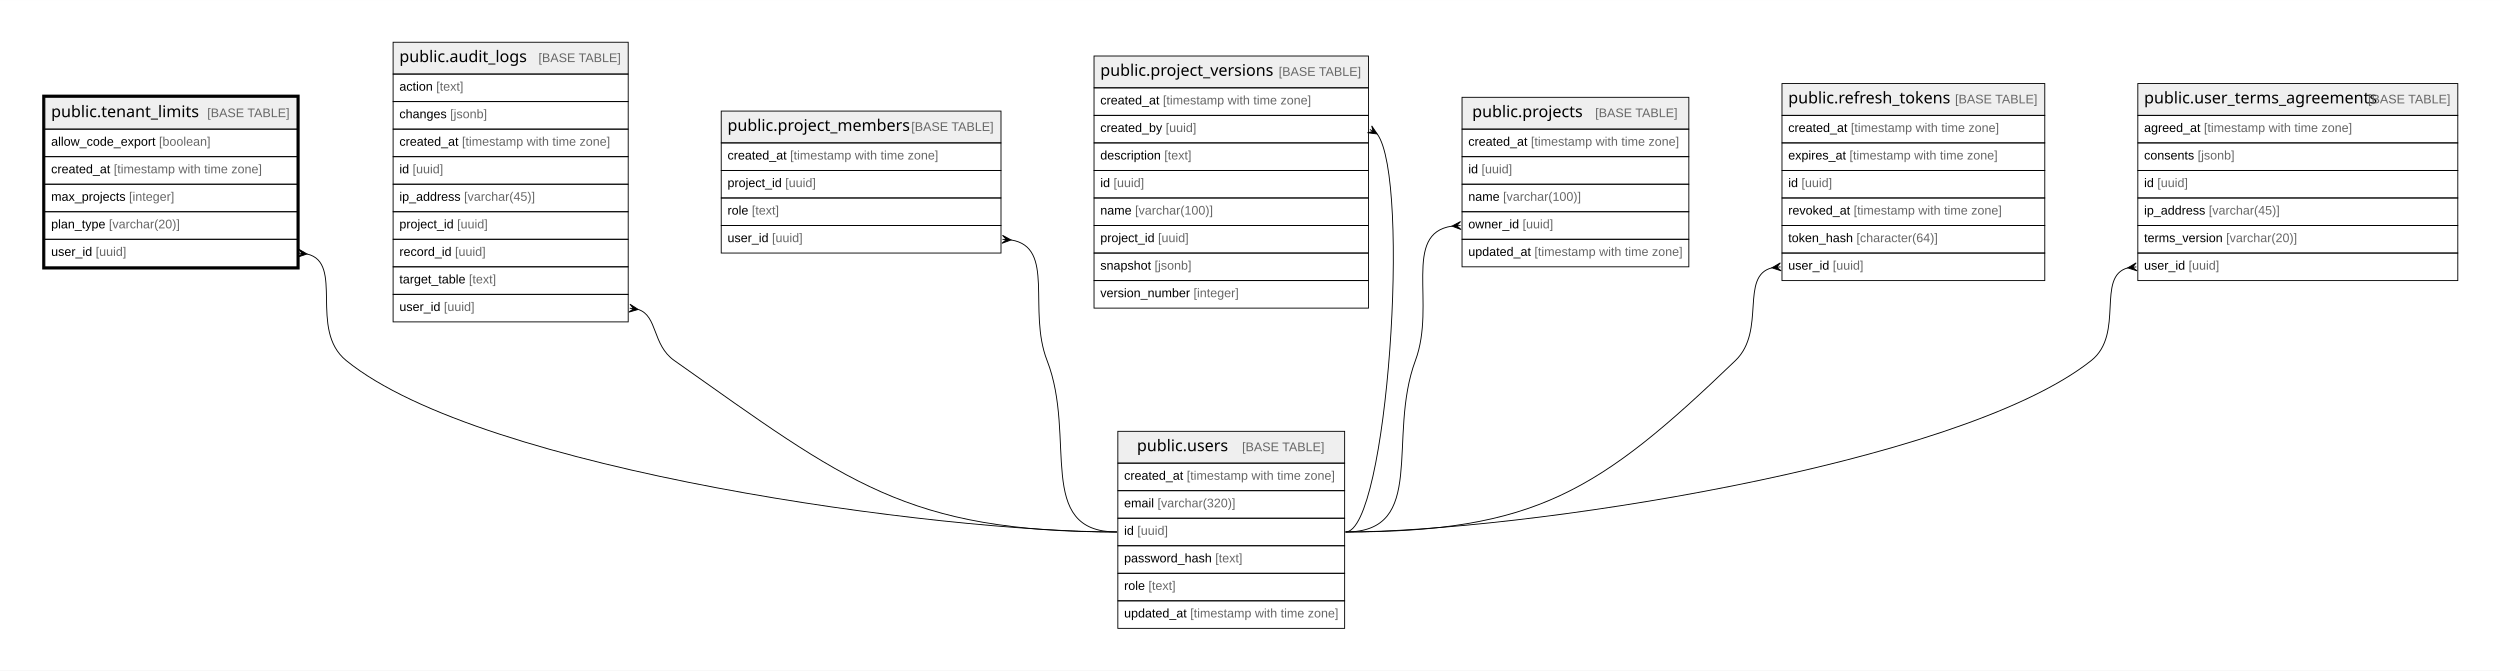
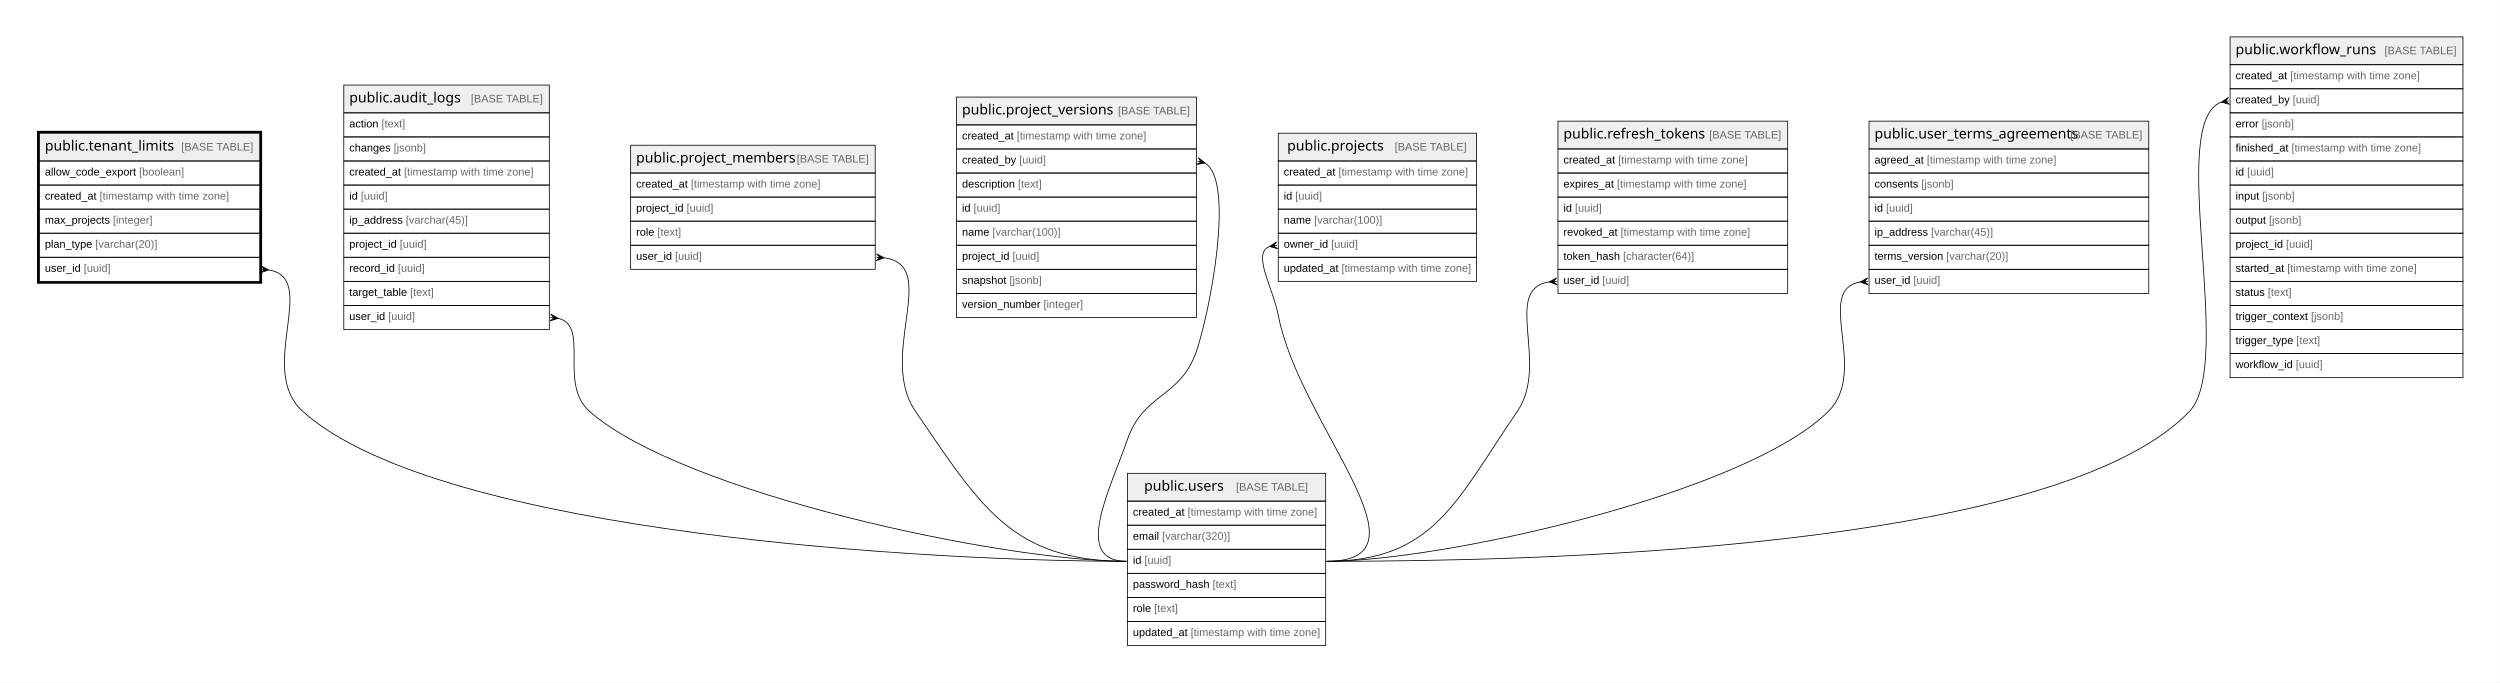
- <svg xmlns="http://www.w3.org/2000/svg" width="2796pt" height="750pt" viewBox="0.00 0.00 2796.34 750.00">
-   <g id="graph0" class="graph" transform="scale(1 1) rotate(0) translate(4 746)">
-     <polygon fill="white" stroke="none" points="-4,4 -4,-746 2792.34,-746 2792.34,4 -4,4" />
+ <svg xmlns="http://www.w3.org/2000/svg" width="3198pt" height="873pt" viewBox="0.00 0.00 3198.37 873.20">
+   <g id="graph0" class="graph" transform="scale(1 1) rotate(0) translate(4 869.2)">
+     <polygon fill="white" stroke="none" points="-4,4 -4,-869.2 3194.37,-869.2 3194.37,4 -4,4" />
    <g id="node1" class="node">
-       <polygon fill="#efefef" stroke="none" points="46.2,-601.6 46.2,-637.2 328.17,-637.2 328.17,-601.6 46.2,-601.6" />
-       <polygon fill="none" stroke="black" points="46.2,-601.6 46.2,-637.2 328.17,-637.2 328.17,-601.6 46.2,-601.6" />
-       <text text-anchor="start" x="53.2" y="-615" font-family="Arial Bold" font-size="18.00">public.tenant_limits</text>
-       <text text-anchor="start" x="196.68" y="-615" font-family="Arial" font-size="14.00">    </text>
-       <text text-anchor="start" x="227.8" y="-615" font-family="Arial" font-size="14.00" fill="#666666">[BASE TABLE]</text>
+       <polygon fill="#efefef" stroke="none" points="46.2,-663.2 46.2,-698.8 328.17,-698.8 328.17,-663.2 46.2,-663.2" />
+       <polygon fill="none" stroke="black" points="46.2,-663.2 46.2,-698.8 328.17,-698.8 328.17,-663.2 46.2,-663.2" />
+       <text text-anchor="start" x="53.2" y="-676.6" font-family="Arial Bold" font-size="18.00">public.tenant_limits</text>
+       <text text-anchor="start" x="196.68" y="-676.6" font-family="Arial" font-size="14.00">    </text>
+       <text text-anchor="start" x="227.8" y="-676.6" font-family="Arial" font-size="14.00" fill="#666666">[BASE TABLE]</text>
+       <polygon fill="none" stroke="black" points="46.2,-632.4 46.2,-663.2 328.17,-663.2 328.17,-632.4 46.2,-632.4" />
+       <text text-anchor="start" x="53.2" y="-644.6" font-family="Arial" font-size="14.00">allow_code_export </text>
+       <text text-anchor="start" x="173.83" y="-644.6" font-family="Arial" font-size="14.00" fill="#666666">[boolean]</text>
+       <polygon fill="none" stroke="black" points="46.2,-601.6 46.2,-632.4 328.17,-632.4 328.17,-601.6 46.2,-601.6" />
+       <text text-anchor="start" x="53.2" y="-613.8" font-family="Arial" font-size="14.00">created_at </text>
+       <text text-anchor="start" x="123.25" y="-613.8" font-family="Arial" font-size="14.00" fill="#666666">[timestamp with time zone]</text>
      <polygon fill="none" stroke="black" points="46.2,-570.8 46.2,-601.6 328.17,-601.6 328.17,-570.8 46.2,-570.8" />
-       <text text-anchor="start" x="53.2" y="-583" font-family="Arial" font-size="14.00">allow_code_export </text>
-       <text text-anchor="start" x="173.83" y="-583" font-family="Arial" font-size="14.00" fill="#666666">[boolean]</text>
+       <text text-anchor="start" x="53.2" y="-583" font-family="Arial" font-size="14.00">max_projects </text>
+       <text text-anchor="start" x="140.34" y="-583" font-family="Arial" font-size="14.00" fill="#666666">[integer]</text>
      <polygon fill="none" stroke="black" points="46.2,-540 46.2,-570.8 328.17,-570.8 328.17,-540 46.2,-540" />
-       <text text-anchor="start" x="53.2" y="-552.2" font-family="Arial" font-size="14.00">created_at </text>
-       <text text-anchor="start" x="123.25" y="-552.2" font-family="Arial" font-size="14.00" fill="#666666">[timestamp with time zone]</text>
+       <text text-anchor="start" x="53.2" y="-552.2" font-family="Arial" font-size="14.00">plan_type </text>
+       <text text-anchor="start" x="117.81" y="-552.2" font-family="Arial" font-size="14.00" fill="#666666">[varchar(20)]</text>
      <polygon fill="none" stroke="black" points="46.2,-509.2 46.2,-540 328.17,-540 328.17,-509.2 46.2,-509.2" />
-       <text text-anchor="start" x="53.2" y="-521.4" font-family="Arial" font-size="14.00">max_projects </text>
-       <text text-anchor="start" x="140.34" y="-521.4" font-family="Arial" font-size="14.00" fill="#666666">[integer]</text>
-       <polygon fill="none" stroke="black" points="46.2,-478.4 46.2,-509.2 328.17,-509.2 328.17,-478.4 46.2,-478.4" />
-       <text text-anchor="start" x="53.2" y="-490.6" font-family="Arial" font-size="14.00">plan_type </text>
-       <text text-anchor="start" x="117.81" y="-490.6" font-family="Arial" font-size="14.00" fill="#666666">[varchar(20)]</text>
-       <polygon fill="none" stroke="black" points="46.2,-447.6 46.2,-478.4 328.17,-478.4 328.17,-447.6 46.2,-447.6" />
-       <text text-anchor="start" x="53.2" y="-459.8" font-family="Arial" font-size="14.00">user_id </text>
-       <text text-anchor="start" x="103.01" y="-459.8" font-family="Arial" font-size="14.00" fill="#666666">[uuid]</text>
-       <polygon fill="none" stroke="black" stroke-width="3" points="44.7,-446.1 44.7,-638.7 329.67,-638.7 329.67,-446.1 44.7,-446.1" />
+       <text text-anchor="start" x="53.2" y="-521.4" font-family="Arial" font-size="14.00">user_id </text>
+       <text text-anchor="start" x="103.01" y="-521.4" font-family="Arial" font-size="14.00" fill="#666666">[uuid]</text>
+       <polygon fill="none" stroke="black" stroke-width="3" points="44.7,-507.7 44.7,-700.3 329.67,-700.3 329.67,-507.7 44.7,-507.7" />
    </g>
    <g id="node2" class="node">
-       <polygon fill="#efefef" stroke="none" points="1246.34,-228 1246.34,-263.6 1500.03,-263.6 1500.03,-228 1246.34,-228" />
-       <polygon fill="none" stroke="black" points="1246.34,-228 1246.34,-263.6 1500.03,-263.6 1500.03,-228 1246.34,-228" />
-       <text text-anchor="start" x="1267.7" y="-241.4" font-family="Arial Bold" font-size="18.00">public.users</text>
-       <text text-anchor="start" x="1354.18" y="-241.4" font-family="Arial" font-size="14.00">    </text>
-       <text text-anchor="start" x="1385.3" y="-241.4" font-family="Arial" font-size="14.00" fill="#666666">[BASE TABLE]</text>
-       <polygon fill="none" stroke="black" points="1246.34,-197.2 1246.34,-228 1500.03,-228 1500.03,-197.2 1246.34,-197.2" />
-       <text text-anchor="start" x="1253.34" y="-209.4" font-family="Arial" font-size="14.00">created_at </text>
-       <text text-anchor="start" x="1323.39" y="-209.4" font-family="Arial" font-size="14.00" fill="#666666">[timestamp with time zone]</text>
-       <polygon fill="none" stroke="black" points="1246.34,-166.4 1246.34,-197.2 1500.03,-197.2 1500.03,-166.4 1246.34,-166.4" />
-       <text text-anchor="start" x="1253.34" y="-178.6" font-family="Arial" font-size="14.00">email </text>
-       <text text-anchor="start" x="1290.69" y="-178.6" font-family="Arial" font-size="14.00" fill="#666666">[varchar(320)]</text>
-       <polygon fill="none" stroke="black" points="1246.34,-135.6 1246.34,-166.4 1500.03,-166.4 1500.03,-135.6 1246.34,-135.6" />
-       <text text-anchor="start" x="1253.34" y="-147.8" font-family="Arial" font-size="14.00">id </text>
-       <text text-anchor="start" x="1268.13" y="-147.8" font-family="Arial" font-size="14.00" fill="#666666">[uuid]</text>
-       <polygon fill="none" stroke="black" points="1246.34,-104.8 1246.34,-135.6 1500.03,-135.6 1500.03,-104.8 1246.34,-104.8" />
-       <text text-anchor="start" x="1253.34" y="-117" font-family="Arial" font-size="14.00">password_hash </text>
-       <text text-anchor="start" x="1355.3" y="-117" font-family="Arial" font-size="14.00" fill="#666666">[text]</text>
-       <polygon fill="none" stroke="black" points="1246.34,-74 1246.34,-104.8 1500.03,-104.8 1500.03,-74 1246.34,-74" />
-       <text text-anchor="start" x="1253.34" y="-86.2" font-family="Arial" font-size="14.00">role </text>
-       <text text-anchor="start" x="1280.58" y="-86.2" font-family="Arial" font-size="14.00" fill="#666666">[text]</text>
-       <polygon fill="none" stroke="black" points="1246.34,-43.2 1246.34,-74 1500.03,-74 1500.03,-43.2 1246.34,-43.2" />
-       <text text-anchor="start" x="1253.34" y="-55.4" font-family="Arial" font-size="14.00">updated_at </text>
-       <text text-anchor="start" x="1327.3" y="-55.4" font-family="Arial" font-size="14.00" fill="#666666">[timestamp with time zone]</text>
+       <polygon fill="#efefef" stroke="none" points="1438.34,-228 1438.34,-263.6 1692.03,-263.6 1692.03,-228 1438.34,-228" />
+       <polygon fill="none" stroke="black" points="1438.34,-228 1438.34,-263.6 1692.03,-263.6 1692.03,-228 1438.34,-228" />
+       <text text-anchor="start" x="1459.7" y="-241.4" font-family="Arial Bold" font-size="18.00">public.users</text>
+       <text text-anchor="start" x="1546.18" y="-241.4" font-family="Arial" font-size="14.00">    </text>
+       <text text-anchor="start" x="1577.3" y="-241.4" font-family="Arial" font-size="14.00" fill="#666666">[BASE TABLE]</text>
+       <polygon fill="none" stroke="black" points="1438.34,-197.2 1438.34,-228 1692.03,-228 1692.03,-197.2 1438.34,-197.2" />
+       <text text-anchor="start" x="1445.34" y="-209.4" font-family="Arial" font-size="14.00">created_at </text>
+       <text text-anchor="start" x="1515.39" y="-209.4" font-family="Arial" font-size="14.00" fill="#666666">[timestamp with time zone]</text>
+       <polygon fill="none" stroke="black" points="1438.34,-166.4 1438.34,-197.2 1692.03,-197.2 1692.03,-166.4 1438.34,-166.4" />
+       <text text-anchor="start" x="1445.34" y="-178.6" font-family="Arial" font-size="14.00">email </text>
+       <text text-anchor="start" x="1482.69" y="-178.6" font-family="Arial" font-size="14.00" fill="#666666">[varchar(320)]</text>
+       <polygon fill="none" stroke="black" points="1438.34,-135.6 1438.34,-166.4 1692.03,-166.4 1692.03,-135.6 1438.34,-135.6" />
+       <text text-anchor="start" x="1445.34" y="-147.8" font-family="Arial" font-size="14.00">id </text>
+       <text text-anchor="start" x="1460.13" y="-147.8" font-family="Arial" font-size="14.00" fill="#666666">[uuid]</text>
+       <polygon fill="none" stroke="black" points="1438.34,-104.8 1438.34,-135.6 1692.03,-135.6 1692.03,-104.8 1438.34,-104.8" />
+       <text text-anchor="start" x="1445.34" y="-117" font-family="Arial" font-size="14.00">password_hash </text>
+       <text text-anchor="start" x="1547.3" y="-117" font-family="Arial" font-size="14.00" fill="#666666">[text]</text>
+       <polygon fill="none" stroke="black" points="1438.34,-74 1438.34,-104.8 1692.03,-104.8 1692.03,-74 1438.34,-74" />
+       <text text-anchor="start" x="1445.34" y="-86.2" font-family="Arial" font-size="14.00">role </text>
+       <text text-anchor="start" x="1472.58" y="-86.2" font-family="Arial" font-size="14.00" fill="#666666">[text]</text>
+       <polygon fill="none" stroke="black" points="1438.34,-43.2 1438.34,-74 1692.03,-74 1692.03,-43.2 1438.34,-43.2" />
+       <text text-anchor="start" x="1445.34" y="-55.4" font-family="Arial" font-size="14.00">updated_at </text>
+       <text text-anchor="start" x="1519.3" y="-55.4" font-family="Arial" font-size="14.00" fill="#666666">[timestamp with time zone]</text>
    </g>
    <g id="edge1" class="edge">
-       <path fill="none" stroke="black" d="M339.46,-461.94C381.52,-452.15 340.8,-377.34 383.19,-342.8 535.35,-218.82 1049.07,-151 1245.34,-151" />
-       <polygon fill="black" stroke="black" points="339.45,-461.94 329.04,-458.49 334.14,-462.49 329.84,-462.93 329.84,-462.93 329.84,-462.93 334.14,-462.49 329.97,-467.44 339.45,-461.94" />
+       <path fill="none" stroke="black" d="M339.49,-523.86C405.42,-513.46 323.25,-396.54 383.19,-342.8 560.46,-183.84 1199.24,-151 1437.34,-151" />
+       <polygon fill="black" stroke="black" points="339.48,-523.86 329.18,-520.09 334.16,-524.24 329.84,-524.55 329.84,-524.55 329.84,-524.55 334.16,-524.24 329.83,-529.06 339.48,-523.86" />
    </g>
    <g id="node3" class="node">
-       <polygon fill="#efefef" stroke="none" points="435.7,-663.2 435.7,-698.8 698.67,-698.8 698.67,-663.2 435.7,-663.2" />
-       <polygon fill="none" stroke="black" points="435.7,-663.2 435.7,-698.8 698.67,-698.8 698.67,-663.2 435.7,-663.2" />
-       <text text-anchor="start" x="442.7" y="-676.6" font-family="Arial Bold" font-size="18.00">public.audit_logs</text>
-       <text text-anchor="start" x="567.18" y="-676.6" font-family="Arial" font-size="14.00">    </text>
-       <text text-anchor="start" x="598.3" y="-676.6" font-family="Arial" font-size="14.00" fill="#666666">[BASE TABLE]</text>
+       <polygon fill="#efefef" stroke="none" points="435.7,-724.8 435.7,-760.4 698.67,-760.4 698.67,-724.8 435.7,-724.8" />
+       <polygon fill="none" stroke="black" points="435.7,-724.8 435.7,-760.4 698.67,-760.4 698.67,-724.8 435.7,-724.8" />
+       <text text-anchor="start" x="442.7" y="-738.2" font-family="Arial Bold" font-size="18.00">public.audit_logs</text>
+       <text text-anchor="start" x="567.18" y="-738.2" font-family="Arial" font-size="14.00">    </text>
+       <text text-anchor="start" x="598.3" y="-738.2" font-family="Arial" font-size="14.00" fill="#666666">[BASE TABLE]</text>
+       <polygon fill="none" stroke="black" points="435.7,-694 435.7,-724.8 698.67,-724.8 698.67,-694 435.7,-694" />
+       <text text-anchor="start" x="442.7" y="-706.2" font-family="Arial" font-size="14.00">action </text>
+       <text text-anchor="start" x="483.94" y="-706.2" font-family="Arial" font-size="14.00" fill="#666666">[text]</text>
+       <polygon fill="none" stroke="black" points="435.7,-663.2 435.7,-694 698.67,-694 698.67,-663.2 435.7,-663.2" />
+       <text text-anchor="start" x="442.7" y="-675.4" font-family="Arial" font-size="14.00">changes </text>
+       <text text-anchor="start" x="499.52" y="-675.4" font-family="Arial" font-size="14.00" fill="#666666">[jsonb]</text>
      <polygon fill="none" stroke="black" points="435.7,-632.4 435.7,-663.2 698.67,-663.2 698.67,-632.4 435.7,-632.4" />
-       <text text-anchor="start" x="442.7" y="-644.6" font-family="Arial" font-size="14.00">action </text>
-       <text text-anchor="start" x="483.94" y="-644.6" font-family="Arial" font-size="14.00" fill="#666666">[text]</text>
+       <text text-anchor="start" x="442.7" y="-644.6" font-family="Arial" font-size="14.00">created_at </text>
+       <text text-anchor="start" x="512.74" y="-644.6" font-family="Arial" font-size="14.00" fill="#666666">[timestamp with time zone]</text>
      <polygon fill="none" stroke="black" points="435.7,-601.6 435.7,-632.4 698.67,-632.4 698.67,-601.6 435.7,-601.6" />
-       <text text-anchor="start" x="442.7" y="-613.8" font-family="Arial" font-size="14.00">changes </text>
-       <text text-anchor="start" x="499.52" y="-613.8" font-family="Arial" font-size="14.00" fill="#666666">[jsonb]</text>
+       <text text-anchor="start" x="442.7" y="-613.8" font-family="Arial" font-size="14.00">id </text>
+       <text text-anchor="start" x="457.48" y="-613.8" font-family="Arial" font-size="14.00" fill="#666666">[uuid]</text>
      <polygon fill="none" stroke="black" points="435.7,-570.8 435.7,-601.6 698.67,-601.6 698.67,-570.8 435.7,-570.8" />
-       <text text-anchor="start" x="442.7" y="-583" font-family="Arial" font-size="14.00">created_at </text>
-       <text text-anchor="start" x="512.74" y="-583" font-family="Arial" font-size="14.00" fill="#666666">[timestamp with time zone]</text>
+       <text text-anchor="start" x="442.7" y="-583" font-family="Arial" font-size="14.00">ip_address </text>
+       <text text-anchor="start" x="515.08" y="-583" font-family="Arial" font-size="14.00" fill="#666666">[varchar(45)]</text>
      <polygon fill="none" stroke="black" points="435.7,-540 435.7,-570.8 698.67,-570.8 698.67,-540 435.7,-540" />
-       <text text-anchor="start" x="442.7" y="-552.2" font-family="Arial" font-size="14.00">id </text>
-       <text text-anchor="start" x="457.48" y="-552.2" font-family="Arial" font-size="14.00" fill="#666666">[uuid]</text>
+       <text text-anchor="start" x="442.7" y="-552.2" font-family="Arial" font-size="14.00">project_id </text>
+       <text text-anchor="start" x="507.29" y="-552.2" font-family="Arial" font-size="14.00" fill="#666666">[uuid]</text>
      <polygon fill="none" stroke="black" points="435.7,-509.2 435.7,-540 698.67,-540 698.67,-509.2 435.7,-509.2" />
-       <text text-anchor="start" x="442.7" y="-521.4" font-family="Arial" font-size="14.00">ip_address </text>
-       <text text-anchor="start" x="515.08" y="-521.4" font-family="Arial" font-size="14.00" fill="#666666">[varchar(45)]</text>
+       <text text-anchor="start" x="442.7" y="-521.4" font-family="Arial" font-size="14.00">record_id </text>
+       <text text-anchor="start" x="504.95" y="-521.4" font-family="Arial" font-size="14.00" fill="#666666">[uuid]</text>
      <polygon fill="none" stroke="black" points="435.7,-478.4 435.7,-509.2 698.67,-509.2 698.67,-478.4 435.7,-478.4" />
-       <text text-anchor="start" x="442.7" y="-490.6" font-family="Arial" font-size="14.00">project_id </text>
-       <text text-anchor="start" x="507.29" y="-490.6" font-family="Arial" font-size="14.00" fill="#666666">[uuid]</text>
+       <text text-anchor="start" x="442.7" y="-490.6" font-family="Arial" font-size="14.00">target_table </text>
+       <text text-anchor="start" x="520.53" y="-490.6" font-family="Arial" font-size="14.00" fill="#666666">[text]</text>
      <polygon fill="none" stroke="black" points="435.7,-447.6 435.7,-478.4 698.67,-478.4 698.67,-447.6 435.7,-447.6" />
-       <text text-anchor="start" x="442.7" y="-459.8" font-family="Arial" font-size="14.00">record_id </text>
-       <text text-anchor="start" x="504.95" y="-459.8" font-family="Arial" font-size="14.00" fill="#666666">[uuid]</text>
-       <polygon fill="none" stroke="black" points="435.7,-416.8 435.7,-447.6 698.67,-447.6 698.67,-416.8 435.7,-416.8" />
-       <text text-anchor="start" x="442.7" y="-429" font-family="Arial" font-size="14.00">target_table </text>
-       <text text-anchor="start" x="520.53" y="-429" font-family="Arial" font-size="14.00" fill="#666666">[text]</text>
-       <polygon fill="none" stroke="black" points="435.7,-386 435.7,-416.8 698.67,-416.8 698.67,-386 435.7,-386" />
-       <text text-anchor="start" x="442.7" y="-398.2" font-family="Arial" font-size="14.00">user_id </text>
-       <text text-anchor="start" x="492.5" y="-398.2" font-family="Arial" font-size="14.00" fill="#666666">[uuid]</text>
+       <text text-anchor="start" x="442.7" y="-459.8" font-family="Arial" font-size="14.00">user_id </text>
+       <text text-anchor="start" x="492.5" y="-459.8" font-family="Arial" font-size="14.00" fill="#666666">[uuid]</text>
    </g>
    <g id="edge2" class="edge">
-       <path fill="none" stroke="black" d="M709.99,-399.9C731.8,-392.57 725.38,-360.3 750.19,-342.8 943.02,-206.74 1009.34,-151 1245.34,-151" />
-       <polygon fill="black" stroke="black" points="709.9,-399.91 699.36,-396.9 704.62,-400.68 700.34,-401.3 700.34,-401.3 700.34,-401.3 704.62,-400.68 700.65,-405.8 709.9,-399.91" />
+       <path fill="none" stroke="black" d="M709.84,-461.95C751.28,-452.32 709.61,-378.58 750.19,-342.8 869.11,-237.95 1278.81,-151 1437.34,-151" />
+       <polygon fill="black" stroke="black" points="709.95,-461.94 699.55,-458.49 704.65,-462.49 700.34,-462.93 700.34,-462.93 700.34,-462.93 704.65,-462.49 700.47,-467.44 709.95,-461.94" />
    </g>
    <g id="node4" class="node">
-       <polygon fill="#efefef" stroke="none" points="802.72,-586.2 802.72,-621.8 1115.65,-621.8 1115.65,-586.2 802.72,-586.2" />
-       <polygon fill="none" stroke="black" points="802.72,-586.2 802.72,-621.8 1115.65,-621.8 1115.65,-586.2 802.72,-586.2" />
-       <text text-anchor="start" x="809.72" y="-599.6" font-family="Arial Bold" font-size="18.00">public.project_members</text>
-       <text text-anchor="start" x="984.16" y="-599.6" font-family="Arial" font-size="14.00">    </text>
-       <text text-anchor="start" x="1015.28" y="-599.6" font-family="Arial" font-size="14.00" fill="#666666">[BASE TABLE]</text>
+       <polygon fill="#efefef" stroke="none" points="802.72,-647.8 802.72,-683.4 1115.65,-683.4 1115.65,-647.8 802.72,-647.8" />
+       <polygon fill="none" stroke="black" points="802.72,-647.8 802.72,-683.4 1115.65,-683.4 1115.65,-647.8 802.72,-647.8" />
+       <text text-anchor="start" x="809.72" y="-661.2" font-family="Arial Bold" font-size="18.00">public.project_members</text>
+       <text text-anchor="start" x="984.16" y="-661.2" font-family="Arial" font-size="14.00">    </text>
+       <text text-anchor="start" x="1015.28" y="-661.2" font-family="Arial" font-size="14.00" fill="#666666">[BASE TABLE]</text>
+       <polygon fill="none" stroke="black" points="802.72,-617 802.72,-647.8 1115.65,-647.8 1115.65,-617 802.72,-617" />
+       <text text-anchor="start" x="809.72" y="-629.2" font-family="Arial" font-size="14.00">created_at </text>
+       <text text-anchor="start" x="879.77" y="-629.2" font-family="Arial" font-size="14.00" fill="#666666">[timestamp with time zone]</text>
+       <polygon fill="none" stroke="black" points="802.72,-586.2 802.72,-617 1115.65,-617 1115.65,-586.2 802.72,-586.2" />
+       <text text-anchor="start" x="809.72" y="-598.4" font-family="Arial" font-size="14.00">project_id </text>
+       <text text-anchor="start" x="874.31" y="-598.4" font-family="Arial" font-size="14.00" fill="#666666">[uuid]</text>
      <polygon fill="none" stroke="black" points="802.72,-555.4 802.72,-586.2 1115.65,-586.2 1115.65,-555.4 802.72,-555.4" />
-       <text text-anchor="start" x="809.72" y="-567.6" font-family="Arial" font-size="14.00">created_at </text>
-       <text text-anchor="start" x="879.77" y="-567.6" font-family="Arial" font-size="14.00" fill="#666666">[timestamp with time zone]</text>
+       <text text-anchor="start" x="809.72" y="-567.6" font-family="Arial" font-size="14.00">role </text>
+       <text text-anchor="start" x="836.95" y="-567.6" font-family="Arial" font-size="14.00" fill="#666666">[text]</text>
      <polygon fill="none" stroke="black" points="802.72,-524.6 802.72,-555.4 1115.65,-555.4 1115.65,-524.6 802.72,-524.6" />
-       <text text-anchor="start" x="809.72" y="-536.8" font-family="Arial" font-size="14.00">project_id </text>
-       <text text-anchor="start" x="874.31" y="-536.8" font-family="Arial" font-size="14.00" fill="#666666">[uuid]</text>
-       <polygon fill="none" stroke="black" points="802.72,-493.8 802.72,-524.6 1115.65,-524.6 1115.65,-493.8 802.72,-493.8" />
-       <text text-anchor="start" x="809.72" y="-506" font-family="Arial" font-size="14.00">role </text>
-       <text text-anchor="start" x="836.95" y="-506" font-family="Arial" font-size="14.00" fill="#666666">[text]</text>
-       <polygon fill="none" stroke="black" points="802.72,-463 802.72,-493.8 1115.65,-493.8 1115.65,-463 802.72,-463" />
-       <text text-anchor="start" x="809.72" y="-475.2" font-family="Arial" font-size="14.00">user_id </text>
-       <text text-anchor="start" x="859.52" y="-475.2" font-family="Arial" font-size="14.00" fill="#666666">[uuid]</text>
+       <text text-anchor="start" x="809.72" y="-536.8" font-family="Arial" font-size="14.00">user_id </text>
+       <text text-anchor="start" x="859.52" y="-536.8" font-family="Arial" font-size="14.00" fill="#666666">[uuid]</text>
    </g>
    <g id="edge3" class="edge">
-       <path fill="none" stroke="black" d="M1126.95,-477.64C1176.82,-469.59 1145.19,-399.21 1167.19,-342.8 1200.63,-257.04 1153.29,-151 1245.34,-151" />
-       <polygon fill="black" stroke="black" points="1126.96,-477.64 1116.65,-473.89 1121.64,-478.03 1117.32,-478.35 1117.32,-478.35 1117.32,-478.35 1121.64,-478.03 1117.32,-482.86 1126.96,-477.64" />
+       <path fill="none" stroke="black" d="M1126.89,-539.39C1199.89,-530.02 1118.04,-414.31 1167.19,-342.8 1250.59,-221.44 1290.09,-151 1437.34,-151" />
+       <polygon fill="black" stroke="black" points="1126.97,-539.39 1116.72,-535.49 1121.64,-539.7 1117.32,-539.96 1117.32,-539.96 1117.32,-539.96 1121.64,-539.7 1117.25,-544.47 1126.97,-539.39" />
    </g>
    <g id="node5" class="node">
-       <polygon fill="#efefef" stroke="none" points="1219.71,-647.8 1219.71,-683.4 1526.66,-683.4 1526.66,-647.8 1219.71,-647.8" />
-       <polygon fill="none" stroke="black" points="1219.71,-647.8 1219.71,-683.4 1526.66,-683.4 1526.66,-647.8 1219.71,-647.8" />
-       <text text-anchor="start" x="1226.71" y="-661.2" font-family="Arial Bold" font-size="18.00">public.project_versions</text>
-       <text text-anchor="start" x="1395.17" y="-661.2" font-family="Arial" font-size="14.00">    </text>
-       <text text-anchor="start" x="1426.29" y="-661.2" font-family="Arial" font-size="14.00" fill="#666666">[BASE TABLE]</text>
+       <polygon fill="#efefef" stroke="none" points="1219.71,-709.4 1219.71,-745 1526.66,-745 1526.66,-709.4 1219.71,-709.4" />
+       <polygon fill="none" stroke="black" points="1219.71,-709.4 1219.71,-745 1526.66,-745 1526.66,-709.4 1219.71,-709.4" />
+       <text text-anchor="start" x="1226.71" y="-722.8" font-family="Arial Bold" font-size="18.00">public.project_versions</text>
+       <text text-anchor="start" x="1395.17" y="-722.8" font-family="Arial" font-size="14.00">    </text>
+       <text text-anchor="start" x="1426.29" y="-722.8" font-family="Arial" font-size="14.00" fill="#666666">[BASE TABLE]</text>
+       <polygon fill="none" stroke="black" points="1219.71,-678.6 1219.71,-709.4 1526.66,-709.4 1526.66,-678.6 1219.71,-678.6" />
+       <text text-anchor="start" x="1226.71" y="-690.8" font-family="Arial" font-size="14.00">created_at </text>
+       <text text-anchor="start" x="1296.76" y="-690.8" font-family="Arial" font-size="14.00" fill="#666666">[timestamp with time zone]</text>
+       <polygon fill="none" stroke="black" points="1219.71,-647.8 1219.71,-678.6 1526.66,-678.6 1526.66,-647.8 1219.71,-647.8" />
+       <text text-anchor="start" x="1226.71" y="-660" font-family="Arial" font-size="14.00">created_by </text>
+       <text text-anchor="start" x="1299.87" y="-660" font-family="Arial" font-size="14.00" fill="#666666">[uuid]</text>
      <polygon fill="none" stroke="black" points="1219.71,-617 1219.71,-647.8 1526.66,-647.8 1526.66,-617 1219.71,-617" />
-       <text text-anchor="start" x="1226.71" y="-629.2" font-family="Arial" font-size="14.00">created_at </text>
-       <text text-anchor="start" x="1296.76" y="-629.2" font-family="Arial" font-size="14.00" fill="#666666">[timestamp with time zone]</text>
+       <text text-anchor="start" x="1226.71" y="-629.2" font-family="Arial" font-size="14.00">description </text>
+       <text text-anchor="start" x="1298.3" y="-629.2" font-family="Arial" font-size="14.00" fill="#666666">[text]</text>
      <polygon fill="none" stroke="black" points="1219.71,-586.2 1219.71,-617 1526.66,-617 1526.66,-586.2 1219.71,-586.2" />
-       <text text-anchor="start" x="1226.71" y="-598.4" font-family="Arial" font-size="14.00">created_by </text>
-       <text text-anchor="start" x="1299.87" y="-598.4" font-family="Arial" font-size="14.00" fill="#666666">[uuid]</text>
+       <text text-anchor="start" x="1226.71" y="-598.4" font-family="Arial" font-size="14.00">id </text>
+       <text text-anchor="start" x="1241.5" y="-598.4" font-family="Arial" font-size="14.00" fill="#666666">[uuid]</text>
      <polygon fill="none" stroke="black" points="1219.71,-555.4 1219.71,-586.2 1526.66,-586.2 1526.66,-555.4 1219.71,-555.4" />
-       <text text-anchor="start" x="1226.71" y="-567.6" font-family="Arial" font-size="14.00">description </text>
-       <text text-anchor="start" x="1298.3" y="-567.6" font-family="Arial" font-size="14.00" fill="#666666">[text]</text>
+       <text text-anchor="start" x="1226.71" y="-567.6" font-family="Arial" font-size="14.00">name </text>
+       <text text-anchor="start" x="1265.62" y="-567.6" font-family="Arial" font-size="14.00" fill="#666666">[varchar(100)]</text>
      <polygon fill="none" stroke="black" points="1219.71,-524.6 1219.71,-555.4 1526.66,-555.4 1526.66,-524.6 1219.71,-524.6" />
-       <text text-anchor="start" x="1226.71" y="-536.8" font-family="Arial" font-size="14.00">id </text>
-       <text text-anchor="start" x="1241.5" y="-536.8" font-family="Arial" font-size="14.00" fill="#666666">[uuid]</text>
+       <text text-anchor="start" x="1226.71" y="-536.8" font-family="Arial" font-size="14.00">project_id </text>
+       <text text-anchor="start" x="1291.3" y="-536.8" font-family="Arial" font-size="14.00" fill="#666666">[uuid]</text>
      <polygon fill="none" stroke="black" points="1219.71,-493.8 1219.71,-524.6 1526.66,-524.6 1526.66,-493.8 1219.71,-493.8" />
-       <text text-anchor="start" x="1226.71" y="-506" font-family="Arial" font-size="14.00">name </text>
-       <text text-anchor="start" x="1265.62" y="-506" font-family="Arial" font-size="14.00" fill="#666666">[varchar(100)]</text>
+       <text text-anchor="start" x="1226.71" y="-506" font-family="Arial" font-size="14.00">snapshot </text>
+       <text text-anchor="start" x="1287.42" y="-506" font-family="Arial" font-size="14.00" fill="#666666">[jsonb]</text>
      <polygon fill="none" stroke="black" points="1219.71,-463 1219.71,-493.8 1526.66,-493.8 1526.66,-463 1219.71,-463" />
-       <text text-anchor="start" x="1226.71" y="-475.2" font-family="Arial" font-size="14.00">project_id </text>
-       <text text-anchor="start" x="1291.3" y="-475.2" font-family="Arial" font-size="14.00" fill="#666666">[uuid]</text>
-       <polygon fill="none" stroke="black" points="1219.71,-432.2 1219.71,-463 1526.66,-463 1526.66,-432.2 1219.71,-432.2" />
-       <text text-anchor="start" x="1226.71" y="-444.4" font-family="Arial" font-size="14.00">snapshot </text>
-       <text text-anchor="start" x="1287.42" y="-444.4" font-family="Arial" font-size="14.00" fill="#666666">[jsonb]</text>
-       <polygon fill="none" stroke="black" points="1219.71,-401.4 1219.71,-432.2 1526.66,-432.2 1526.66,-401.4 1219.71,-401.4" />
-       <text text-anchor="start" x="1226.71" y="-413.6" font-family="Arial" font-size="14.00">version_number </text>
-       <text text-anchor="start" x="1330.99" y="-413.6" font-family="Arial" font-size="14.00" fill="#666666">[integer]</text>
+       <text text-anchor="start" x="1226.71" y="-475.2" font-family="Arial" font-size="14.00">version_number </text>
+       <text text-anchor="start" x="1330.99" y="-475.2" font-family="Arial" font-size="14.00" fill="#666666">[integer]</text>
    </g>
    <g id="edge4" class="edge">
-       <path fill="none" stroke="black" d="M1536.42,-596.23C1574.28,-545.39 1547.95,-151 1501.03,-151" />
-       <polygon fill="black" stroke="black" points="1536.47,-596.19 1525.59,-597.59 1531.92,-598.98 1528.23,-601.25 1528.23,-601.25 1528.23,-601.25 1531.92,-598.98 1530.3,-605.26 1536.47,-596.19" />
+       <path fill="none" stroke="black" d="M1537.26,-660.75C1576.87,-638.28 1543.2,-467.51 1526.66,-419.8 1505.78,-359.58 1459.29,-367 1438.34,-306.8 1415.58,-241.4 1368.1,-151 1437.34,-151" />
+       <polygon fill="black" stroke="black" points="1537.67,-660.65 1526.87,-658.76 1532.51,-661.97 1528.31,-663.03 1528.31,-663.03 1528.31,-663.03 1532.51,-661.97 1529.1,-667.48 1537.67,-660.65" />
    </g>
    <g id="node6" class="node">
-       <polygon fill="#efefef" stroke="none" points="1631.34,-601.6 1631.34,-637.2 1885.03,-637.2 1885.03,-601.6 1631.34,-601.6" />
-       <polygon fill="none" stroke="black" points="1631.34,-601.6 1631.34,-637.2 1885.03,-637.2 1885.03,-601.6 1631.34,-601.6" />
-       <text text-anchor="start" x="1642.71" y="-615" font-family="Arial Bold" font-size="18.00">public.projects</text>
-       <text text-anchor="start" x="1749.18" y="-615" font-family="Arial" font-size="14.00">    </text>
-       <text text-anchor="start" x="1780.29" y="-615" font-family="Arial" font-size="14.00" fill="#666666">[BASE TABLE]</text>
+       <polygon fill="#efefef" stroke="none" points="1631.34,-663.2 1631.34,-698.8 1885.03,-698.8 1885.03,-663.2 1631.34,-663.2" />
+       <polygon fill="none" stroke="black" points="1631.34,-663.2 1631.34,-698.8 1885.03,-698.8 1885.03,-663.2 1631.34,-663.2" />
+       <text text-anchor="start" x="1642.71" y="-676.6" font-family="Arial Bold" font-size="18.00">public.projects</text>
+       <text text-anchor="start" x="1749.18" y="-676.6" font-family="Arial" font-size="14.00">    </text>
+       <text text-anchor="start" x="1780.29" y="-676.6" font-family="Arial" font-size="14.00" fill="#666666">[BASE TABLE]</text>
+       <polygon fill="none" stroke="black" points="1631.34,-632.4 1631.34,-663.2 1885.03,-663.2 1885.03,-632.4 1631.34,-632.4" />
+       <text text-anchor="start" x="1638.34" y="-644.6" font-family="Arial" font-size="14.00">created_at </text>
+       <text text-anchor="start" x="1708.39" y="-644.6" font-family="Arial" font-size="14.00" fill="#666666">[timestamp with time zone]</text>
+       <polygon fill="none" stroke="black" points="1631.34,-601.6 1631.34,-632.4 1885.03,-632.4 1885.03,-601.6 1631.34,-601.6" />
+       <text text-anchor="start" x="1638.34" y="-613.8" font-family="Arial" font-size="14.00">id </text>
+       <text text-anchor="start" x="1653.13" y="-613.8" font-family="Arial" font-size="14.00" fill="#666666">[uuid]</text>
      <polygon fill="none" stroke="black" points="1631.34,-570.8 1631.34,-601.6 1885.03,-601.6 1885.03,-570.8 1631.34,-570.8" />
-       <text text-anchor="start" x="1638.34" y="-583" font-family="Arial" font-size="14.00">created_at </text>
-       <text text-anchor="start" x="1708.39" y="-583" font-family="Arial" font-size="14.00" fill="#666666">[timestamp with time zone]</text>
+       <text text-anchor="start" x="1638.34" y="-583" font-family="Arial" font-size="14.00">name </text>
+       <text text-anchor="start" x="1677.25" y="-583" font-family="Arial" font-size="14.00" fill="#666666">[varchar(100)]</text>
      <polygon fill="none" stroke="black" points="1631.34,-540 1631.34,-570.8 1885.03,-570.8 1885.03,-540 1631.34,-540" />
-       <text text-anchor="start" x="1638.34" y="-552.2" font-family="Arial" font-size="14.00">id </text>
-       <text text-anchor="start" x="1653.13" y="-552.2" font-family="Arial" font-size="14.00" fill="#666666">[uuid]</text>
+       <text text-anchor="start" x="1638.34" y="-552.2" font-family="Arial" font-size="14.00">owner_id </text>
+       <text text-anchor="start" x="1699.05" y="-552.2" font-family="Arial" font-size="14.00" fill="#666666">[uuid]</text>
      <polygon fill="none" stroke="black" points="1631.34,-509.2 1631.34,-540 1885.03,-540 1885.03,-509.2 1631.34,-509.2" />
-       <text text-anchor="start" x="1638.34" y="-521.4" font-family="Arial" font-size="14.00">name </text>
-       <text text-anchor="start" x="1677.25" y="-521.4" font-family="Arial" font-size="14.00" fill="#666666">[varchar(100)]</text>
-       <polygon fill="none" stroke="black" points="1631.34,-478.4 1631.34,-509.2 1885.03,-509.2 1885.03,-478.4 1631.34,-478.4" />
-       <text text-anchor="start" x="1638.34" y="-490.6" font-family="Arial" font-size="14.00">owner_id </text>
-       <text text-anchor="start" x="1699.05" y="-490.6" font-family="Arial" font-size="14.00" fill="#666666">[uuid]</text>
-       <polygon fill="none" stroke="black" points="1631.34,-447.6 1631.34,-478.4 1885.03,-478.4 1885.03,-447.6 1631.34,-447.6" />
-       <text text-anchor="start" x="1638.34" y="-459.8" font-family="Arial" font-size="14.00">updated_at </text>
-       <text text-anchor="start" x="1712.3" y="-459.8" font-family="Arial" font-size="14.00" fill="#666666">[timestamp with time zone]</text>
+       <text text-anchor="start" x="1638.34" y="-521.4" font-family="Arial" font-size="14.00">updated_at </text>
+       <text text-anchor="start" x="1712.3" y="-521.4" font-family="Arial" font-size="14.00" fill="#666666">[timestamp with time zone]</text>
    </g>
    <g id="edge5" class="edge">
-       <path fill="none" stroke="black" d="M1620.07,-493.11C1563.98,-484.93 1602.63,-405.69 1579.19,-342.8 1547.03,-256.55 1593.08,-151 1501.03,-151" />
-       <polygon fill="black" stroke="black" points="1620.03,-493.11 1629.71,-498.27 1625.36,-493.46 1629.68,-493.76 1629.68,-493.76 1629.68,-493.76 1625.36,-493.46 1630.31,-489.29 1620.03,-493.11" />
+       <path fill="none" stroke="black" d="M1620.09,-553.79C1597.35,-544.9 1624.71,-500.92 1631.34,-466 1657.96,-325.85 1835.68,-151 1693.03,-151" />
+       <polygon fill="black" stroke="black" points="1620.13,-553.8 1629.32,-559.79 1625.4,-554.62 1629.68,-555.3 1629.68,-555.3 1629.68,-555.3 1625.4,-554.62 1630.71,-550.9 1620.13,-553.8" />
    </g>
    <g id="node7" class="node">
-       <polygon fill="#efefef" stroke="none" points="1989.21,-617 1989.21,-652.6 2283.16,-652.6 2283.16,-617 1989.21,-617" />
-       <polygon fill="none" stroke="black" points="1989.21,-617 1989.21,-652.6 2283.16,-652.6 2283.16,-617 1989.21,-617" />
-       <text text-anchor="start" x="1996.21" y="-630.4" font-family="Arial Bold" font-size="18.00">public.refresh_tokens</text>
-       <text text-anchor="start" x="2151.67" y="-630.4" font-family="Arial" font-size="14.00">    </text>
-       <text text-anchor="start" x="2182.78" y="-630.4" font-family="Arial" font-size="14.00" fill="#666666">[BASE TABLE]</text>
+       <polygon fill="#efefef" stroke="none" points="1989.21,-678.6 1989.21,-714.2 2283.16,-714.2 2283.16,-678.6 1989.21,-678.6" />
+       <polygon fill="none" stroke="black" points="1989.21,-678.6 1989.21,-714.2 2283.16,-714.2 2283.16,-678.6 1989.21,-678.6" />
+       <text text-anchor="start" x="1996.21" y="-692" font-family="Arial Bold" font-size="18.00">public.refresh_tokens</text>
+       <text text-anchor="start" x="2151.67" y="-692" font-family="Arial" font-size="14.00">    </text>
+       <text text-anchor="start" x="2182.78" y="-692" font-family="Arial" font-size="14.00" fill="#666666">[BASE TABLE]</text>
+       <polygon fill="none" stroke="black" points="1989.21,-647.8 1989.21,-678.6 2283.16,-678.6 2283.16,-647.8 1989.21,-647.8" />
+       <text text-anchor="start" x="1996.21" y="-660" font-family="Arial" font-size="14.00">created_at </text>
+       <text text-anchor="start" x="2066.26" y="-660" font-family="Arial" font-size="14.00" fill="#666666">[timestamp with time zone]</text>
+       <polygon fill="none" stroke="black" points="1989.21,-617 1989.21,-647.8 2283.16,-647.8 2283.16,-617 1989.21,-617" />
+       <text text-anchor="start" x="1996.21" y="-629.2" font-family="Arial" font-size="14.00">expires_at </text>
+       <text text-anchor="start" x="2064.7" y="-629.2" font-family="Arial" font-size="14.00" fill="#666666">[timestamp with time zone]</text>
      <polygon fill="none" stroke="black" points="1989.21,-586.2 1989.21,-617 2283.16,-617 2283.16,-586.2 1989.21,-586.2" />
-       <text text-anchor="start" x="1996.21" y="-598.4" font-family="Arial" font-size="14.00">created_at </text>
-       <text text-anchor="start" x="2066.26" y="-598.4" font-family="Arial" font-size="14.00" fill="#666666">[timestamp with time zone]</text>
+       <text text-anchor="start" x="1996.21" y="-598.4" font-family="Arial" font-size="14.00">id </text>
+       <text text-anchor="start" x="2011" y="-598.4" font-family="Arial" font-size="14.00" fill="#666666">[uuid]</text>
      <polygon fill="none" stroke="black" points="1989.21,-555.4 1989.21,-586.2 2283.16,-586.2 2283.16,-555.4 1989.21,-555.4" />
-       <text text-anchor="start" x="1996.21" y="-567.6" font-family="Arial" font-size="14.00">expires_at </text>
-       <text text-anchor="start" x="2064.7" y="-567.6" font-family="Arial" font-size="14.00" fill="#666666">[timestamp with time zone]</text>
+       <text text-anchor="start" x="1996.21" y="-567.6" font-family="Arial" font-size="14.00">revoked_at </text>
+       <text text-anchor="start" x="2069.37" y="-567.6" font-family="Arial" font-size="14.00" fill="#666666">[timestamp with time zone]</text>
      <polygon fill="none" stroke="black" points="1989.21,-524.6 1989.21,-555.4 2283.16,-555.4 2283.16,-524.6 1989.21,-524.6" />
-       <text text-anchor="start" x="1996.21" y="-536.8" font-family="Arial" font-size="14.00">id </text>
-       <text text-anchor="start" x="2011" y="-536.8" font-family="Arial" font-size="14.00" fill="#666666">[uuid]</text>
+       <text text-anchor="start" x="1996.21" y="-536.8" font-family="Arial" font-size="14.00">token_hash </text>
+       <text text-anchor="start" x="2072.5" y="-536.8" font-family="Arial" font-size="14.00" fill="#666666">[character(64)]</text>
      <polygon fill="none" stroke="black" points="1989.21,-493.8 1989.21,-524.6 2283.16,-524.6 2283.16,-493.8 1989.21,-493.8" />
-       <text text-anchor="start" x="1996.21" y="-506" font-family="Arial" font-size="14.00">revoked_at </text>
-       <text text-anchor="start" x="2069.37" y="-506" font-family="Arial" font-size="14.00" fill="#666666">[timestamp with time zone]</text>
-       <polygon fill="none" stroke="black" points="1989.21,-463 1989.21,-493.8 2283.16,-493.8 2283.16,-463 1989.21,-463" />
-       <text text-anchor="start" x="1996.21" y="-475.2" font-family="Arial" font-size="14.00">token_hash </text>
-       <text text-anchor="start" x="2072.5" y="-475.2" font-family="Arial" font-size="14.00" fill="#666666">[character(64)]</text>
-       <polygon fill="none" stroke="black" points="1989.21,-432.2 1989.21,-463 2283.16,-463 2283.16,-432.2 1989.21,-432.2" />
-       <text text-anchor="start" x="1996.21" y="-444.4" font-family="Arial" font-size="14.00">user_id </text>
-       <text text-anchor="start" x="2046.02" y="-444.4" font-family="Arial" font-size="14.00" fill="#666666">[uuid]</text>
+       <text text-anchor="start" x="1996.21" y="-506" font-family="Arial" font-size="14.00">user_id </text>
+       <text text-anchor="start" x="2046.02" y="-506" font-family="Arial" font-size="14.00" fill="#666666">[uuid]</text>
    </g>
    <g id="edge6" class="edge">
-       <path fill="none" stroke="black" d="M1978.1,-446.5C1941.65,-437.56 1971.75,-376.05 1937.19,-342.8 1784.57,-196 1712.79,-151 1501.03,-151" />
-       <polygon fill="black" stroke="black" points="1977.94,-446.49 1987.4,-452.04 1983.24,-447.06 1987.55,-447.53 1987.55,-447.53 1987.55,-447.53 1983.24,-447.06 1988.37,-443.09 1977.94,-446.49" />
+       <path fill="none" stroke="black" d="M1977.91,-508.48C1917.43,-499.27 1978.81,-403.47 1937.19,-342.8 1859.13,-229.01 1831.02,-151 1693.03,-151" />
+       <polygon fill="black" stroke="black" points="1977.91,-508.48 1987.57,-513.67 1983.23,-508.85 1987.55,-509.15 1987.55,-509.15 1987.55,-509.15 1983.23,-508.85 1988.19,-504.69 1977.91,-508.48" />
    </g>
    <g id="node8" class="node">
-       <polygon fill="#efefef" stroke="none" points="2387.23,-617 2387.23,-652.6 2745.14,-652.6 2745.14,-617 2387.23,-617" />
-       <polygon fill="none" stroke="black" points="2387.23,-617 2387.23,-652.6 2745.14,-652.6 2745.14,-617 2387.23,-617" />
-       <text text-anchor="start" x="2394.23" y="-630.4" font-family="Arial Bold" font-size="18.00">public.user_terms_agreements</text>
-       <text text-anchor="start" x="2613.65" y="-630.4" font-family="Arial" font-size="14.00">    </text>
-       <text text-anchor="start" x="2644.77" y="-630.4" font-family="Arial" font-size="14.00" fill="#666666">[BASE TABLE]</text>
+       <polygon fill="#efefef" stroke="none" points="2387.23,-678.6 2387.23,-714.2 2745.14,-714.2 2745.14,-678.6 2387.23,-678.6" />
+       <polygon fill="none" stroke="black" points="2387.23,-678.6 2387.23,-714.2 2745.14,-714.2 2745.14,-678.6 2387.23,-678.6" />
+       <text text-anchor="start" x="2394.23" y="-692" font-family="Arial Bold" font-size="18.00">public.user_terms_agreements</text>
+       <text text-anchor="start" x="2613.65" y="-692" font-family="Arial" font-size="14.00">    </text>
+       <text text-anchor="start" x="2644.77" y="-692" font-family="Arial" font-size="14.00" fill="#666666">[BASE TABLE]</text>
+       <polygon fill="none" stroke="black" points="2387.23,-647.8 2387.23,-678.6 2745.14,-678.6 2745.14,-647.8 2387.23,-647.8" />
+       <text text-anchor="start" x="2394.23" y="-660" font-family="Arial" font-size="14.00">agreed_at </text>
+       <text text-anchor="start" x="2461.17" y="-660" font-family="Arial" font-size="14.00" fill="#666666">[timestamp with time zone]</text>
+       <polygon fill="none" stroke="black" points="2387.23,-617 2387.23,-647.8 2745.14,-647.8 2745.14,-617 2387.23,-617" />
+       <text text-anchor="start" x="2394.23" y="-629.2" font-family="Arial" font-size="14.00">consents </text>
+       <text text-anchor="start" x="2454.15" y="-629.2" font-family="Arial" font-size="14.00" fill="#666666">[jsonb]</text>
      <polygon fill="none" stroke="black" points="2387.23,-586.2 2387.23,-617 2745.14,-617 2745.14,-586.2 2387.23,-586.2" />
-       <text text-anchor="start" x="2394.23" y="-598.4" font-family="Arial" font-size="14.00">agreed_at </text>
-       <text text-anchor="start" x="2461.17" y="-598.4" font-family="Arial" font-size="14.00" fill="#666666">[timestamp with time zone]</text>
+       <text text-anchor="start" x="2394.23" y="-598.4" font-family="Arial" font-size="14.00">id </text>
+       <text text-anchor="start" x="2409.01" y="-598.4" font-family="Arial" font-size="14.00" fill="#666666">[uuid]</text>
      <polygon fill="none" stroke="black" points="2387.23,-555.4 2387.23,-586.2 2745.14,-586.2 2745.14,-555.4 2387.23,-555.4" />
-       <text text-anchor="start" x="2394.23" y="-567.6" font-family="Arial" font-size="14.00">consents </text>
-       <text text-anchor="start" x="2454.15" y="-567.6" font-family="Arial" font-size="14.00" fill="#666666">[jsonb]</text>
+       <text text-anchor="start" x="2394.23" y="-567.6" font-family="Arial" font-size="14.00">ip_address </text>
+       <text text-anchor="start" x="2466.61" y="-567.6" font-family="Arial" font-size="14.00" fill="#666666">[varchar(45)]</text>
      <polygon fill="none" stroke="black" points="2387.23,-524.6 2387.23,-555.4 2745.14,-555.4 2745.14,-524.6 2387.23,-524.6" />
-       <text text-anchor="start" x="2394.23" y="-536.8" font-family="Arial" font-size="14.00">id </text>
-       <text text-anchor="start" x="2409.01" y="-536.8" font-family="Arial" font-size="14.00" fill="#666666">[uuid]</text>
+       <text text-anchor="start" x="2394.23" y="-536.8" font-family="Arial" font-size="14.00">terms_version </text>
+       <text text-anchor="start" x="2486.03" y="-536.8" font-family="Arial" font-size="14.00" fill="#666666">[varchar(20)]</text>
      <polygon fill="none" stroke="black" points="2387.23,-493.8 2387.23,-524.6 2745.14,-524.6 2745.14,-493.8 2387.23,-493.8" />
-       <text text-anchor="start" x="2394.23" y="-506" font-family="Arial" font-size="14.00">ip_address </text>
-       <text text-anchor="start" x="2466.61" y="-506" font-family="Arial" font-size="14.00" fill="#666666">[varchar(45)]</text>
-       <polygon fill="none" stroke="black" points="2387.23,-463 2387.23,-493.8 2745.14,-493.8 2745.14,-463 2387.23,-463" />
-       <text text-anchor="start" x="2394.23" y="-475.2" font-family="Arial" font-size="14.00">terms_version </text>
-       <text text-anchor="start" x="2486.03" y="-475.2" font-family="Arial" font-size="14.00" fill="#666666">[varchar(20)]</text>
-       <polygon fill="none" stroke="black" points="2387.23,-432.2 2387.23,-463 2745.14,-463 2745.14,-432.2 2387.23,-432.2" />
-       <text text-anchor="start" x="2394.23" y="-444.4" font-family="Arial" font-size="14.00">user_id </text>
-       <text text-anchor="start" x="2444.03" y="-444.4" font-family="Arial" font-size="14.00" fill="#666666">[uuid]</text>
+       <text text-anchor="start" x="2394.23" y="-506" font-family="Arial" font-size="14.00">user_id </text>
+       <text text-anchor="start" x="2444.03" y="-506" font-family="Arial" font-size="14.00" fill="#666666">[uuid]</text>
    </g>
    <g id="edge7" class="edge">
-       <path fill="none" stroke="black" d="M2376.16,-446.45C2340.1,-437.05 2372.73,-372.65 2335.19,-342.8 2186.31,-224.42 1691.23,-151 1501.03,-151" />
-       <polygon fill="black" stroke="black" points="2375.96,-446.42 2385.38,-452.03 2381.26,-447.03 2385.56,-447.52 2385.56,-447.52 2385.56,-447.52 2381.26,-447.03 2386.41,-443.09 2375.96,-446.42" />
+       <path fill="none" stroke="black" d="M2376,-508.42C2316.48,-498.41 2387.41,-394.64 2335.19,-342.8 2229.49,-237.88 1841.96,-151 1693.03,-151" />
+       <polygon fill="black" stroke="black" points="2375.92,-508.41 2385.55,-513.66 2381.24,-508.82 2385.56,-509.15 2385.56,-509.15 2385.56,-509.15 2381.24,-508.82 2386.24,-504.69 2375.92,-508.41" />
+     </g>
+     <g id="node9" class="node">
+       <polygon fill="#efefef" stroke="none" points="2849.2,-786.4 2849.2,-822 3147.17,-822 3147.17,-786.4 2849.2,-786.4" />
+       <polygon fill="none" stroke="black" points="2849.2,-786.4 2849.2,-822 3147.17,-822 3147.17,-786.4 2849.2,-786.4" />
+       <text text-anchor="start" x="2856.2" y="-799.8" font-family="Arial Bold" font-size="18.00">public.workflow_runs</text>
+       <text text-anchor="start" x="3015.68" y="-799.8" font-family="Arial" font-size="14.00">    </text>
+       <text text-anchor="start" x="3046.8" y="-799.8" font-family="Arial" font-size="14.00" fill="#666666">[BASE TABLE]</text>
+       <polygon fill="none" stroke="black" points="2849.2,-755.6 2849.2,-786.4 3147.17,-786.4 3147.17,-755.6 2849.2,-755.6" />
+       <text text-anchor="start" x="2856.2" y="-767.8" font-family="Arial" font-size="14.00">created_at </text>
+       <text text-anchor="start" x="2926.25" y="-767.8" font-family="Arial" font-size="14.00" fill="#666666">[timestamp with time zone]</text>
+       <polygon fill="none" stroke="black" points="2849.2,-724.8 2849.2,-755.6 3147.17,-755.6 3147.17,-724.8 2849.2,-724.8" />
+       <text text-anchor="start" x="2856.2" y="-737" font-family="Arial" font-size="14.00">created_by </text>
+       <text text-anchor="start" x="2929.36" y="-737" font-family="Arial" font-size="14.00" fill="#666666">[uuid]</text>
+       <polygon fill="none" stroke="black" points="2849.2,-694 2849.2,-724.8 3147.17,-724.8 3147.17,-694 2849.2,-694" />
+       <text text-anchor="start" x="2856.2" y="-706.2" font-family="Arial" font-size="14.00">error </text>
+       <text text-anchor="start" x="2889.65" y="-706.2" font-family="Arial" font-size="14.00" fill="#666666">[jsonb]</text>
+       <polygon fill="none" stroke="black" points="2849.2,-663.2 2849.2,-694 3147.17,-694 3147.17,-663.2 2849.2,-663.2" />
+       <text text-anchor="start" x="2856.2" y="-675.4" font-family="Arial" font-size="14.00">finished_at </text>
+       <text text-anchor="start" x="2927.81" y="-675.4" font-family="Arial" font-size="14.00" fill="#666666">[timestamp with time zone]</text>
+       <polygon fill="none" stroke="black" points="2849.2,-632.4 2849.2,-663.2 3147.17,-663.2 3147.17,-632.4 2849.2,-632.4" />
+       <text text-anchor="start" x="2856.2" y="-644.6" font-family="Arial" font-size="14.00">id </text>
+       <text text-anchor="start" x="2870.99" y="-644.6" font-family="Arial" font-size="14.00" fill="#666666">[uuid]</text>
+       <polygon fill="none" stroke="black" points="2849.2,-601.6 2849.2,-632.4 3147.17,-632.4 3147.17,-601.6 2849.2,-601.6" />
+       <text text-anchor="start" x="2856.2" y="-613.8" font-family="Arial" font-size="14.00">input </text>
+       <text text-anchor="start" x="2890.45" y="-613.8" font-family="Arial" font-size="14.00" fill="#666666">[jsonb]</text>
+       <polygon fill="none" stroke="black" points="2849.2,-570.8 2849.2,-601.6 3147.17,-601.6 3147.17,-570.8 2849.2,-570.8" />
+       <text text-anchor="start" x="2856.2" y="-583" font-family="Arial" font-size="14.00">output </text>
+       <text text-anchor="start" x="2899.02" y="-583" font-family="Arial" font-size="14.00" fill="#666666">[jsonb]</text>
+       <polygon fill="none" stroke="black" points="2849.2,-540 2849.2,-570.8 3147.17,-570.8 3147.17,-540 2849.2,-540" />
+       <text text-anchor="start" x="2856.2" y="-552.2" font-family="Arial" font-size="14.00">project_id </text>
+       <text text-anchor="start" x="2920.79" y="-552.2" font-family="Arial" font-size="14.00" fill="#666666">[uuid]</text>
+       <polygon fill="none" stroke="black" points="2849.2,-509.2 2849.2,-540 3147.17,-540 3147.17,-509.2 2849.2,-509.2" />
+       <text text-anchor="start" x="2856.2" y="-521.4" font-family="Arial" font-size="14.00">started_at </text>
+       <text text-anchor="start" x="2922.35" y="-521.4" font-family="Arial" font-size="14.00" fill="#666666">[timestamp with time zone]</text>
+       <polygon fill="none" stroke="black" points="2849.2,-478.4 2849.2,-509.2 3147.17,-509.2 3147.17,-478.4 2849.2,-478.4" />
+       <text text-anchor="start" x="2856.2" y="-490.6" font-family="Arial" font-size="14.00">status </text>
+       <text text-anchor="start" x="2897.44" y="-490.6" font-family="Arial" font-size="14.00" fill="#666666">[text]</text>
+       <polygon fill="none" stroke="black" points="2849.2,-447.6 2849.2,-478.4 3147.17,-478.4 3147.17,-447.6 2849.2,-447.6" />
+       <text text-anchor="start" x="2856.2" y="-459.8" font-family="Arial" font-size="14.00">trigger_context </text>
+       <text text-anchor="start" x="2952.7" y="-459.8" font-family="Arial" font-size="14.00" fill="#666666">[jsonb]</text>
+       <polygon fill="none" stroke="black" points="2849.2,-416.8 2849.2,-447.6 3147.17,-447.6 3147.17,-416.8 2849.2,-416.8" />
+       <text text-anchor="start" x="2856.2" y="-429" font-family="Arial" font-size="14.00">trigger_type </text>
+       <text text-anchor="start" x="2934.02" y="-429" font-family="Arial" font-size="14.00" fill="#666666">[text]</text>
+       <polygon fill="none" stroke="black" points="2849.2,-386 2849.2,-416.8 3147.17,-416.8 3147.17,-386 2849.2,-386" />
+       <text text-anchor="start" x="2856.2" y="-398.2" font-family="Arial" font-size="14.00">workflow_id </text>
+       <text text-anchor="start" x="2933.23" y="-398.2" font-family="Arial" font-size="14.00" fill="#666666">[uuid]</text>
+     </g>
+     <g id="edge8" class="edge">
+       <path fill="none" stroke="black" d="M2838.17,-738.56C2767.06,-713.33 2856.21,-404.5 2797.19,-342.8 2625.03,-162.84 1942.07,-151 1693.03,-151" />
+       <polygon fill="black" stroke="black" points="2838,-738.53 2847.15,-744.59 2843.27,-739.39 2847.54,-740.09 2847.54,-740.09 2847.54,-740.09 2843.27,-739.39 2848.6,-735.7 2838,-738.53" />
    </g>
  </g>
</svg>
